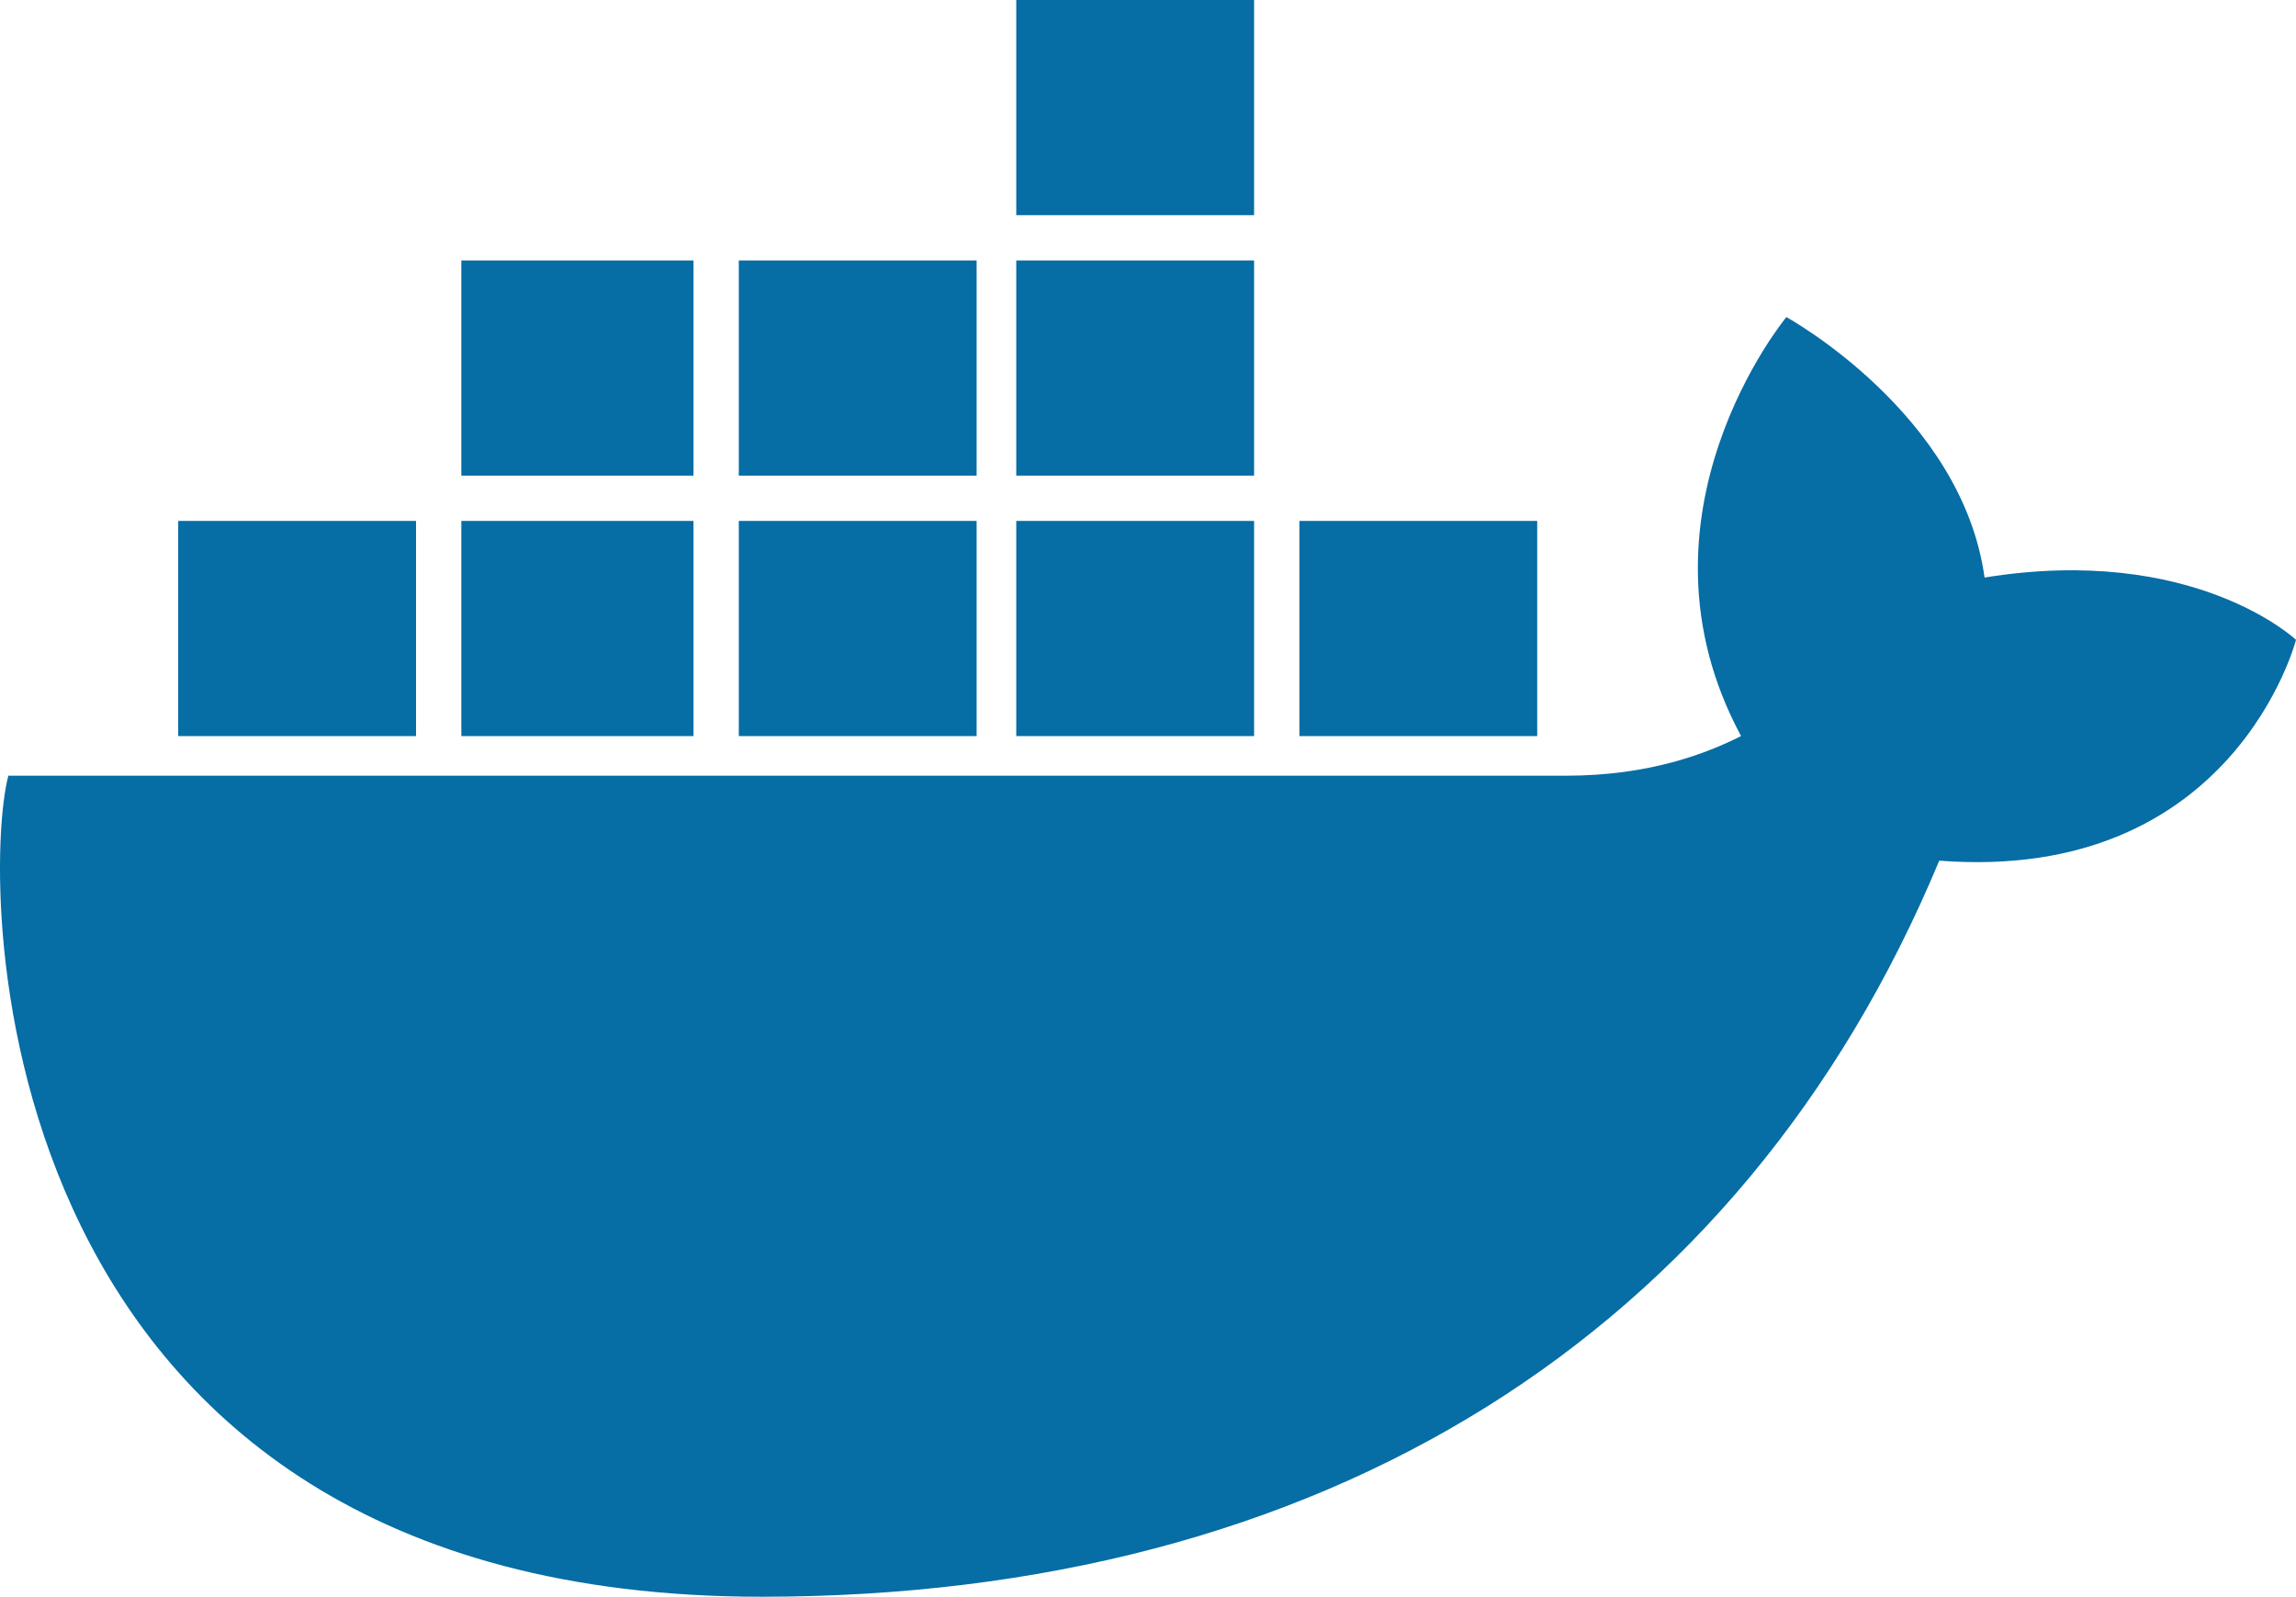
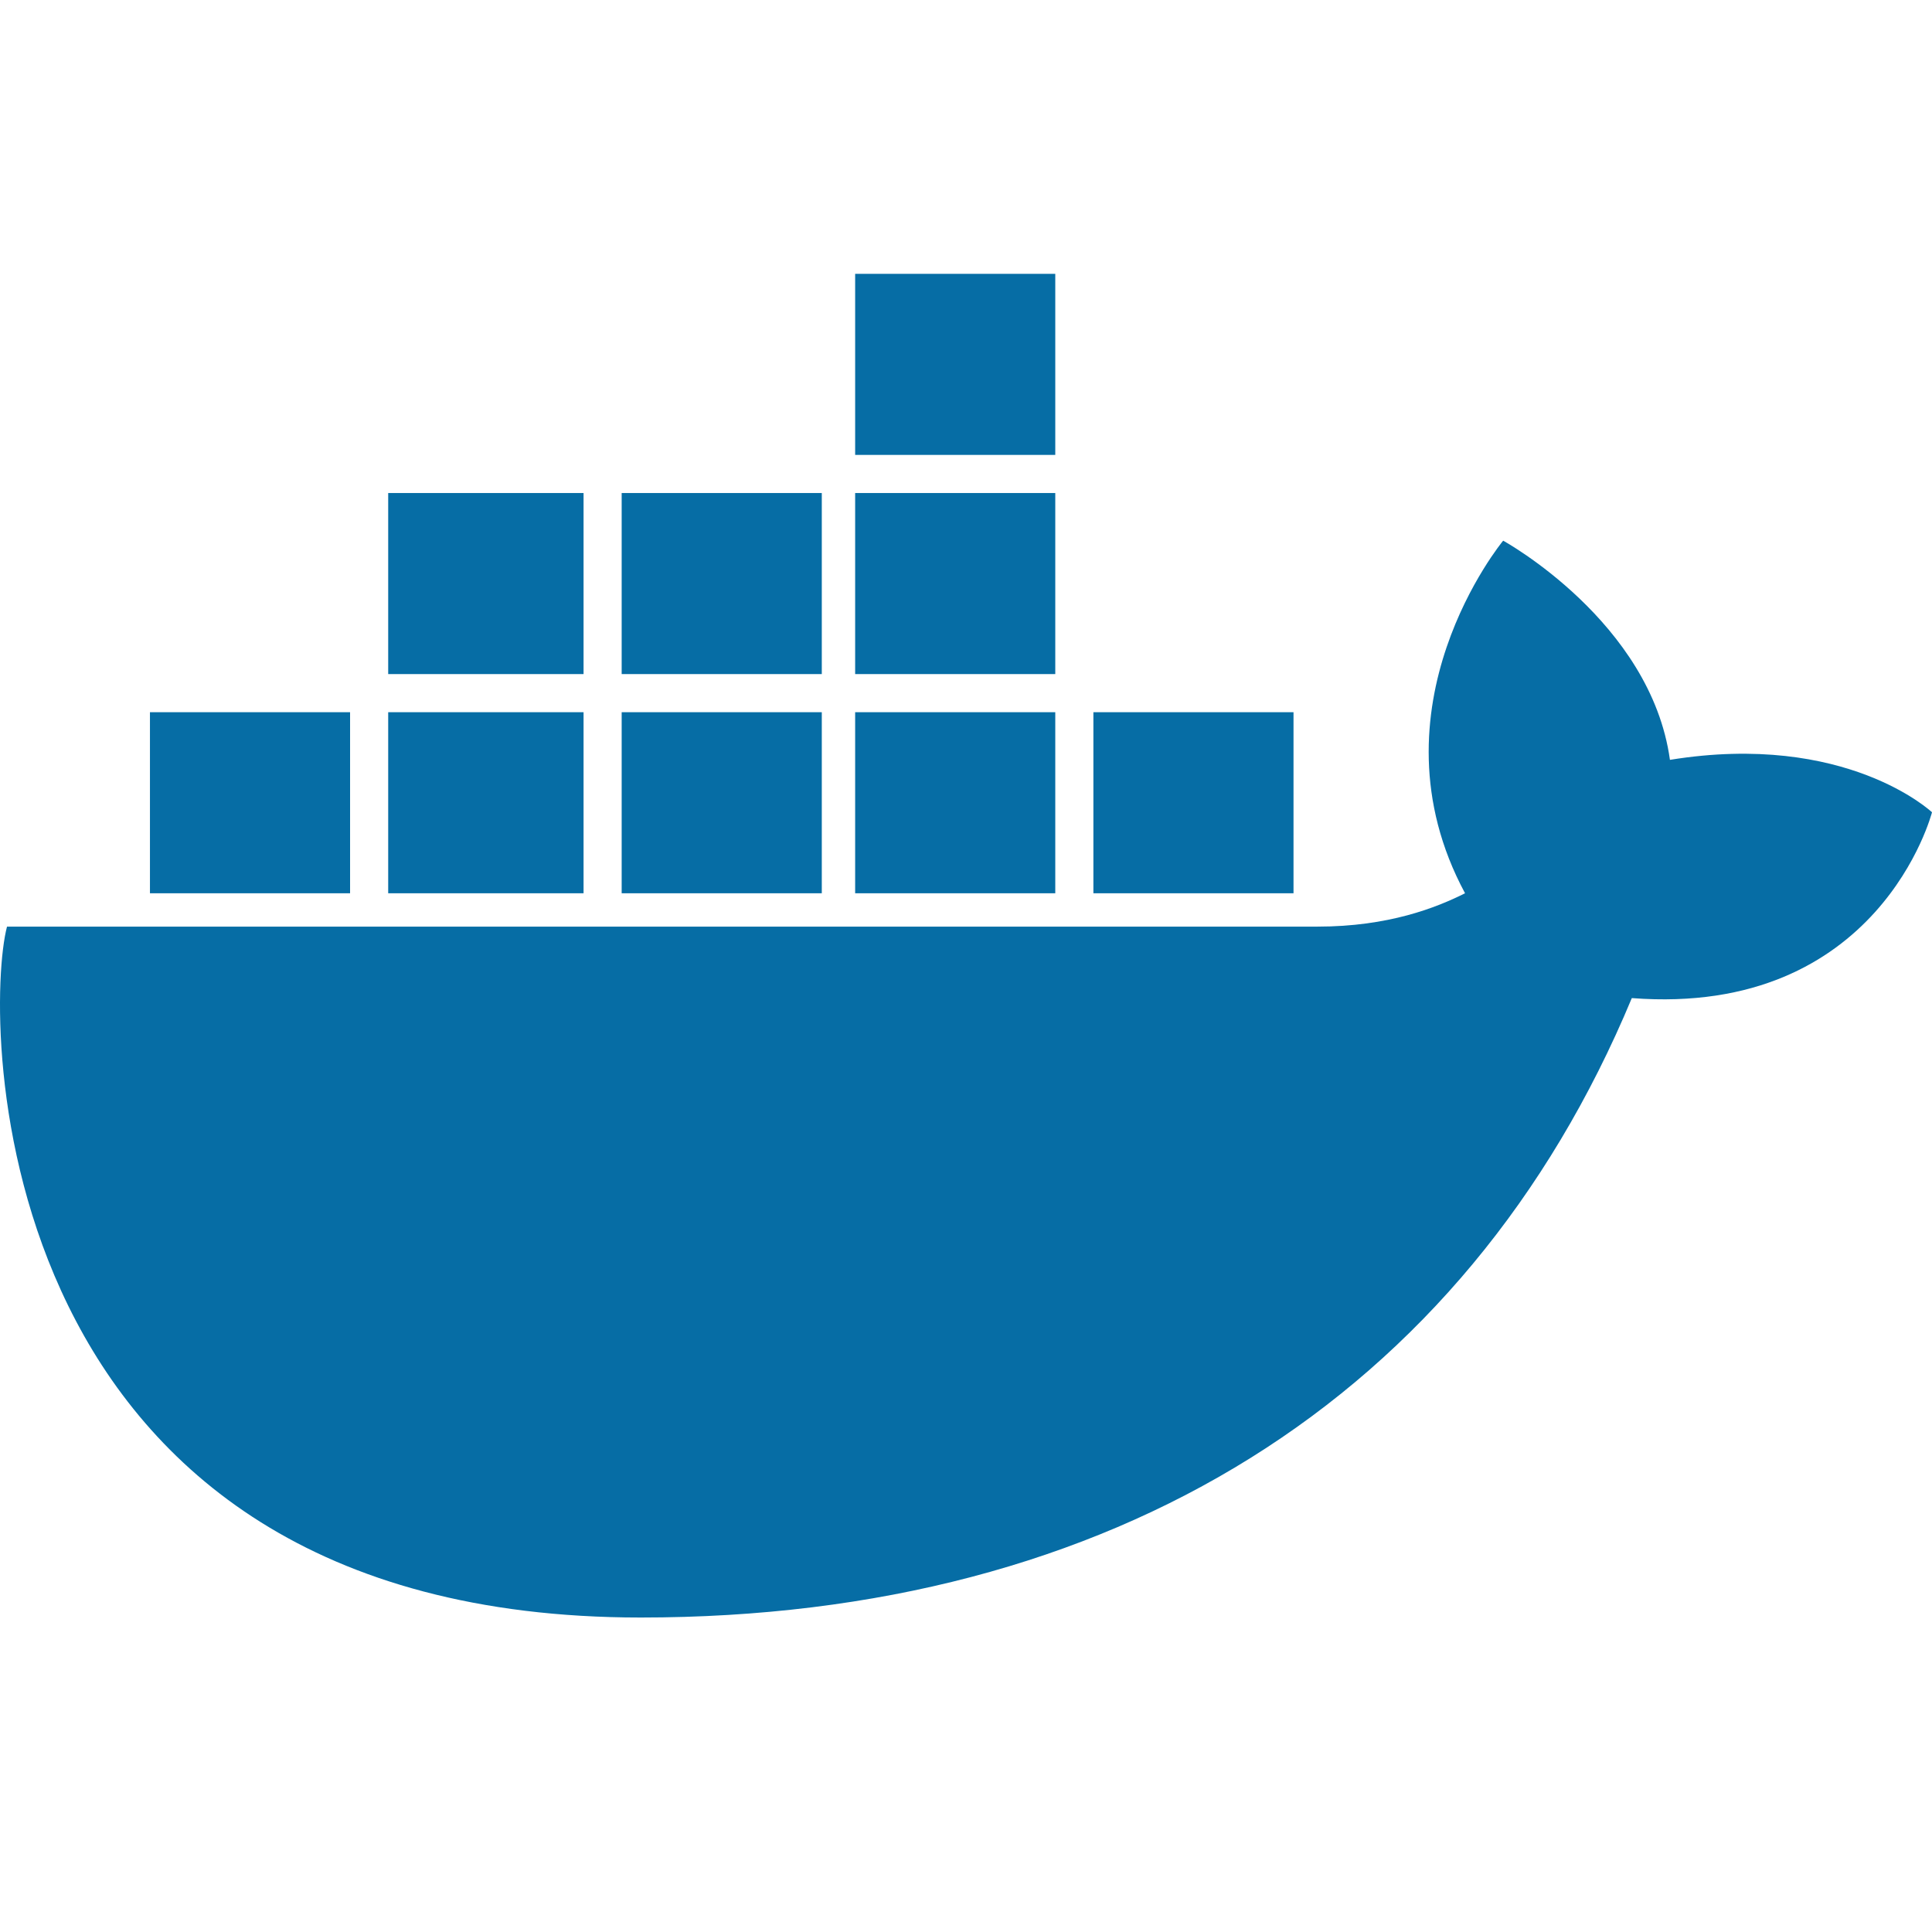
- <svg xmlns="http://www.w3.org/2000/svg" aria-label="Docker" role="img" viewBox="0 0 405.471 282">
-   <path stroke="#066da5" stroke-width="38" d="m229.471 111h42m-92 0h42m-91 0h42m-91.0.0h41m-91.0.0h42m8-46h41m8 0h42m7 0h42m-42-46h42" />
-   <path fill="#066da5" d="m405.471 113s-18-17-55-11c-4-29-35-46-35-46s-29 35-8 74c-6 3-16 7-31 7H1.471c-5 19-5 145 133 145 99 0 173-46 208-130 52 4 63-39 63-39" />
+ <svg xmlns="http://www.w3.org/2000/svg" aria-label="Docker" role="img" viewBox="0 0 405.471 405.471">
+   <path stroke="#066da5" stroke-width="38" d="M229.471 168.471h42m-92 0h42m-91 0h42m-91 0h41m-91 0h42m8-46h41m8 0h42m7 0h42m-42-46h42" />
+   <path fill="#066da5" d="M405.471 170.471s-18-17-55-11c-4-29-35-46-35-46s-29 35-8 74c-6 3-16 7-31 7h-275c-5 19-5 145 133 145 99 0 173-46 208-130 52 4 63-39 63-39" />
</svg>
